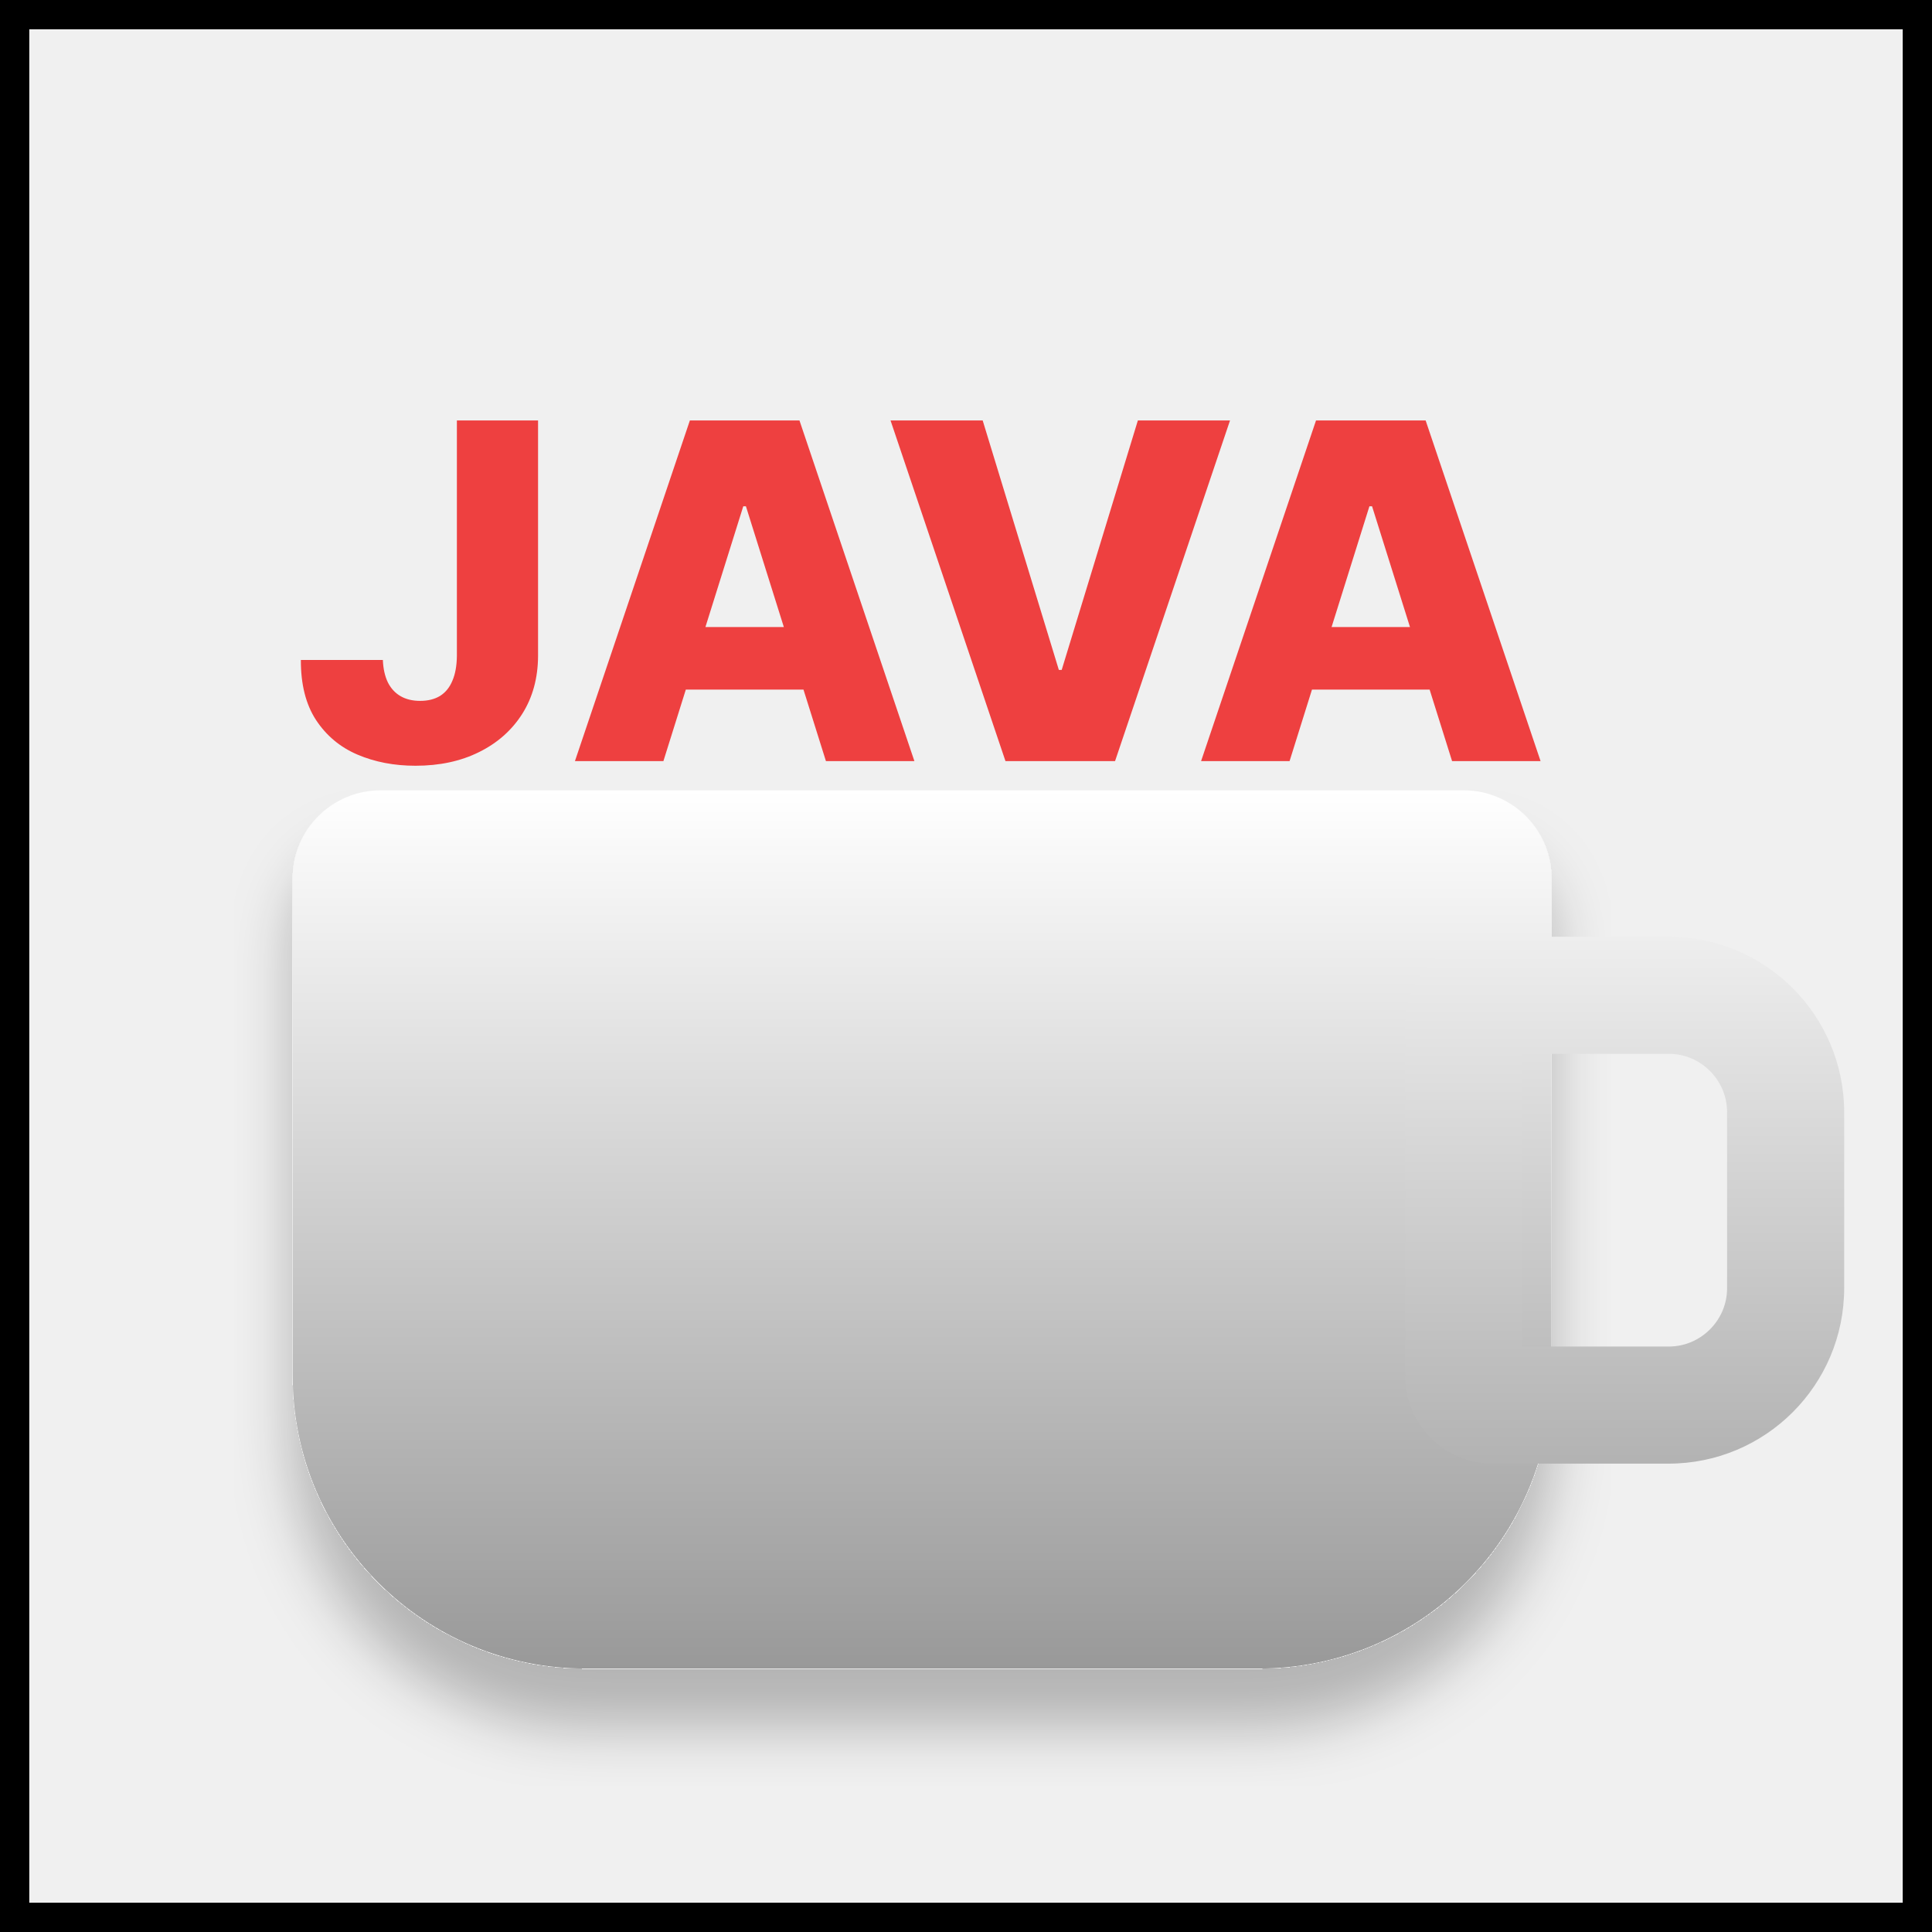
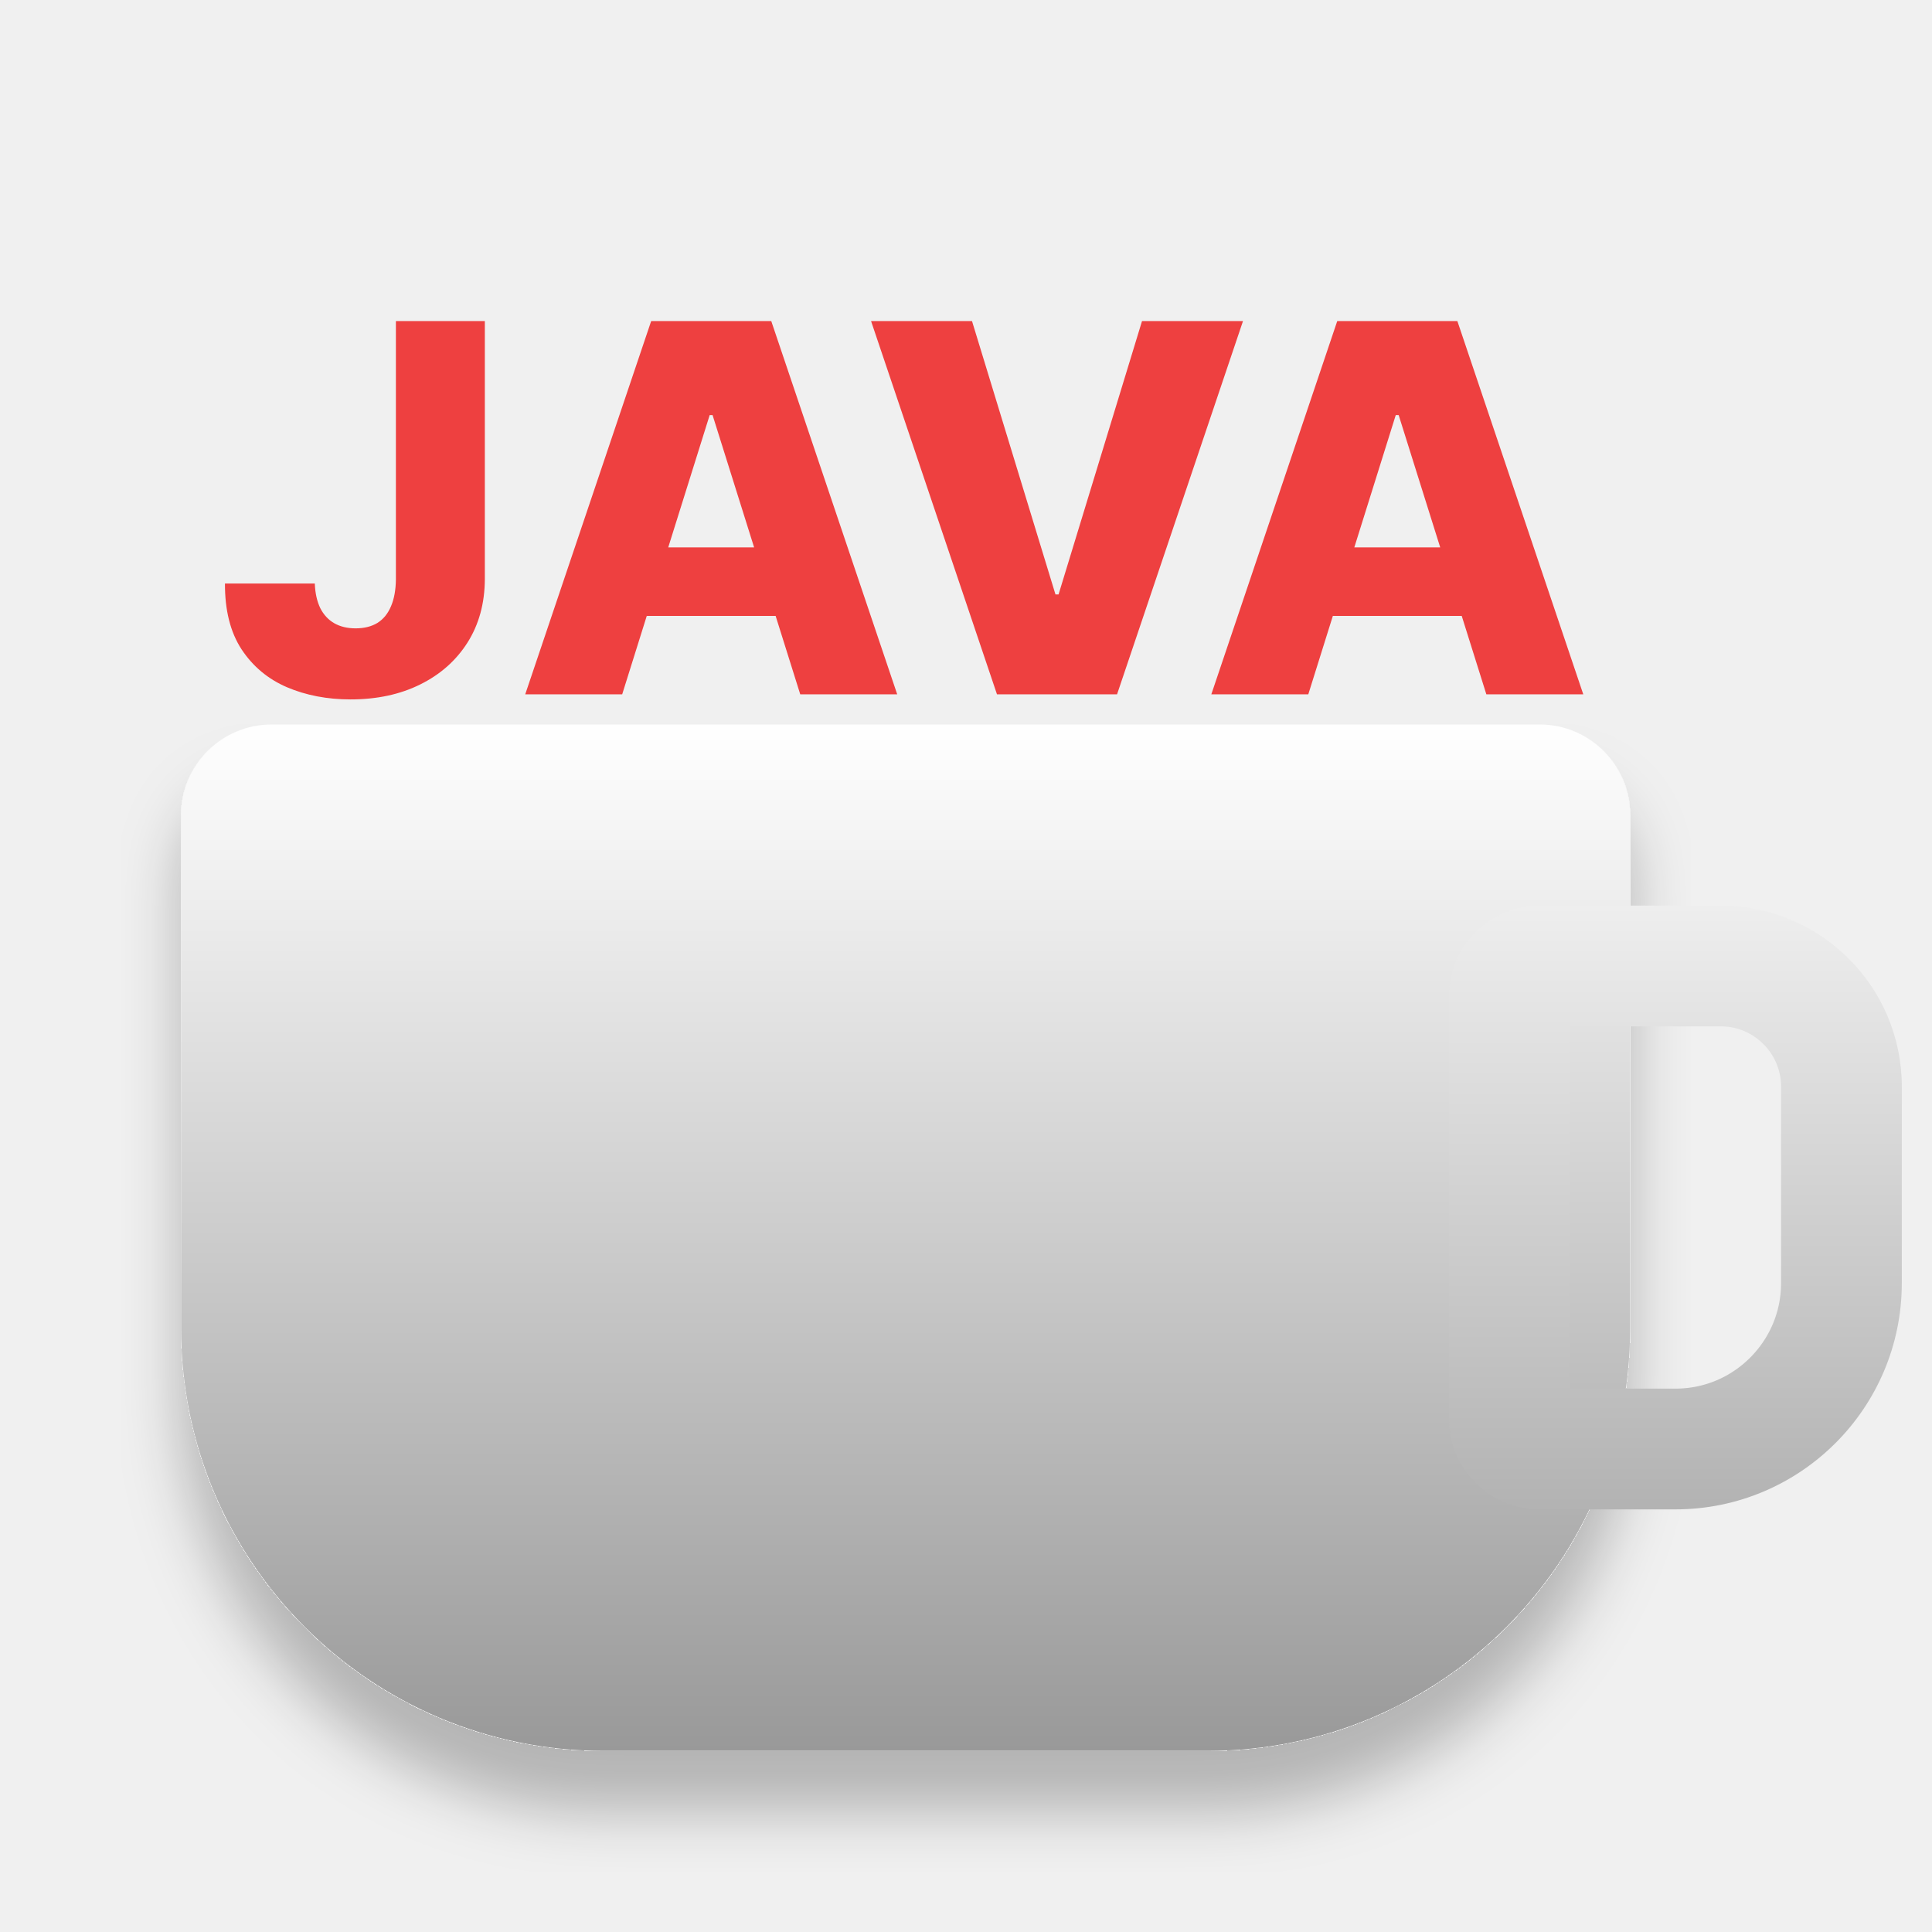
- <svg xmlns="http://www.w3.org/2000/svg" width="66" height="66" viewBox="0 0 66 66" fill="none">
-   <rect x="0.5" y="0.5" width="65" height="65" stroke="black" />
+ <svg xmlns="http://www.w3.org/2000/svg" width="64" height="64" viewBox="0 0 64 64" fill="none">
  <g filter="url(#filter0_d_7_124)">
-     <path d="M10 30C10 28.343 11.343 27 13 27H50C51.657 27 53 28.343 53 30V47C53 52.523 48.523 57 43 57H20C14.477 57 10 52.523 10 47V30Z" fill="url(#paint0_linear_7_124)" />
+     <path d="M6 27C6 25.343 7.343 24 9 24H51C52.657 24 54 25.343 54 27V44C54 51.732 47.732 58 40 58H20C12.268 58 6 51.732 6 44V27Z" fill="url(#paint0_linear_7_124)" />
  </g>
-   <mask id="path-3-inside-1_7_124" fill="white">
-     <path d="M48 35C48 33.343 49.343 32 51 32H57C60.314 32 63 34.686 63 38V44C63 47.314 60.314 50 57 50H51C49.343 50 48 48.657 48 47V35Z" />
+   <mask id="path-2-inside-1_7_124" fill="white">
+     <path d="M48 33C48 31.343 49.343 30 51 30H57C60.314 30 63 32.686 63 36V42.5C63 46.642 59.642 50 55.5 50H51C49.343 50 48 48.657 48 47V33Z" />
  </mask>
-   <path d="M48 35C48 33.343 49.343 32 51 32H57C60.314 32 63 34.686 63 38V44C63 47.314 60.314 50 57 50H51C49.343 50 48 48.657 48 47V35Z" stroke="url(#paint1_linear_7_124)" stroke-width="8" mask="url(#path-3-inside-1_7_124)" />
-   <path d="M15.608 14.364H18.381V22.409C18.377 23.163 18.197 23.822 17.841 24.386C17.485 24.947 16.992 25.383 16.364 25.693C15.739 26.004 15.015 26.159 14.193 26.159C13.466 26.159 12.805 26.032 12.21 25.778C11.619 25.525 11.148 25.131 10.796 24.597C10.447 24.062 10.275 23.379 10.278 22.546H13.079C13.091 22.845 13.148 23.1 13.25 23.312C13.356 23.521 13.502 23.678 13.688 23.784C13.873 23.89 14.095 23.943 14.352 23.943C14.621 23.943 14.848 23.886 15.034 23.773C15.22 23.655 15.36 23.483 15.454 23.256C15.553 23.028 15.604 22.746 15.608 22.409V14.364ZM22.663 26H19.641L23.567 14.364H27.311L31.237 26H28.215L25.482 17.296H25.391L22.663 26ZM22.26 21.421H28.578V23.557H22.26V21.421ZM33.57 14.364L36.172 22.886H36.269L38.871 14.364H42.019L38.092 26H34.348L30.422 14.364H33.57ZM44.054 26H41.031L44.957 14.364H48.702L52.628 26H49.605L46.872 17.296H46.781L44.054 26ZM43.651 21.421H49.969V23.557H43.651V21.421Z" fill="#EE4040" />
+   <path d="M48 33C48 31.343 49.343 30 51 30H57C60.314 30 63 32.686 63 36V42.5C63 46.642 59.642 50 55.5 50H51C49.343 50 48 48.657 48 47V33Z" stroke="url(#paint1_linear_7_124)" stroke-width="8" mask="url(#path-2-inside-1_7_124)" />
+   <path d="M13.115 10.636H16.061V19.185C16.057 19.986 15.866 20.686 15.487 21.285C15.109 21.881 14.586 22.344 13.918 22.674C13.254 23.004 12.485 23.169 11.611 23.169C10.839 23.169 10.136 23.034 9.505 22.765C8.877 22.495 8.376 22.076 8.001 21.509C7.631 20.941 7.448 20.215 7.452 19.329H10.428C10.44 19.648 10.501 19.919 10.609 20.145C10.722 20.366 10.877 20.533 11.074 20.646C11.271 20.758 11.507 20.815 11.78 20.815C12.066 20.815 12.308 20.754 12.505 20.634C12.702 20.509 12.851 20.326 12.952 20.084C13.056 19.843 13.111 19.543 13.115 19.185V10.636ZM20.611 23H17.399L21.571 10.636H25.549L29.721 23H26.509L23.605 13.751H23.509L20.611 23ZM20.182 18.134H26.895V20.404H20.182V18.134ZM32.199 10.636L34.964 19.692H35.066L37.831 10.636H41.176L37.004 23H33.026L28.855 10.636H32.199ZM43.339 23H40.127L44.298 10.636H48.277L52.448 23H49.237L46.333 13.751H46.236L43.339 23ZM42.91 18.134H49.623V20.404H42.91V18.134Z" fill="#EE4040" />
  <defs>
-     <filter id="filter0_d_7_124" x="8" y="27" width="47" height="34" filterUnits="userSpaceOnUse" color-interpolation-filters="sRGB">
+     <filter id="filter0_d_7_124" x="4" y="24" width="52" height="38" filterUnits="userSpaceOnUse" color-interpolation-filters="sRGB">
      <feFlood flood-opacity="0" result="BackgroundImageFix" />
      <feColorMatrix in="SourceAlpha" type="matrix" values="0 0 0 0 0 0 0 0 0 0 0 0 0 0 0 0 0 0 127 0" result="hardAlpha" />
      <feOffset dy="2" />
      <feGaussianBlur stdDeviation="1" />
      <feComposite in2="hardAlpha" operator="out" />
      <feColorMatrix type="matrix" values="0 0 0 0 0 0 0 0 0 0 0 0 0 0 0 0 0 0 0.25 0" />
      <feBlend mode="normal" in2="BackgroundImageFix" result="effect1_dropShadow_7_124" />
      <feBlend mode="normal" in="SourceGraphic" in2="effect1_dropShadow_7_124" result="shape" />
    </filter>
-     <linearGradient id="paint0_linear_7_124" x1="31.5" y1="27" x2="31.5" y2="57" gradientUnits="userSpaceOnUse">
+     <linearGradient id="paint0_linear_7_124" x1="30" y1="24" x2="30" y2="58" gradientUnits="userSpaceOnUse">
      <stop stop-color="white" />
      <stop offset="1" stop-color="#999999" />
    </linearGradient>
-     <linearGradient id="paint1_linear_7_124" x1="55.5" y1="26.857" x2="55.5" y2="57.714" gradientUnits="userSpaceOnUse">
+     <linearGradient id="paint1_linear_7_124" x1="55.5" y1="24.286" x2="55.5" y2="58.571" gradientUnits="userSpaceOnUse">
      <stop stop-color="white" />
      <stop offset="1" stop-color="#999999" />
    </linearGradient>
  </defs>
</svg>
